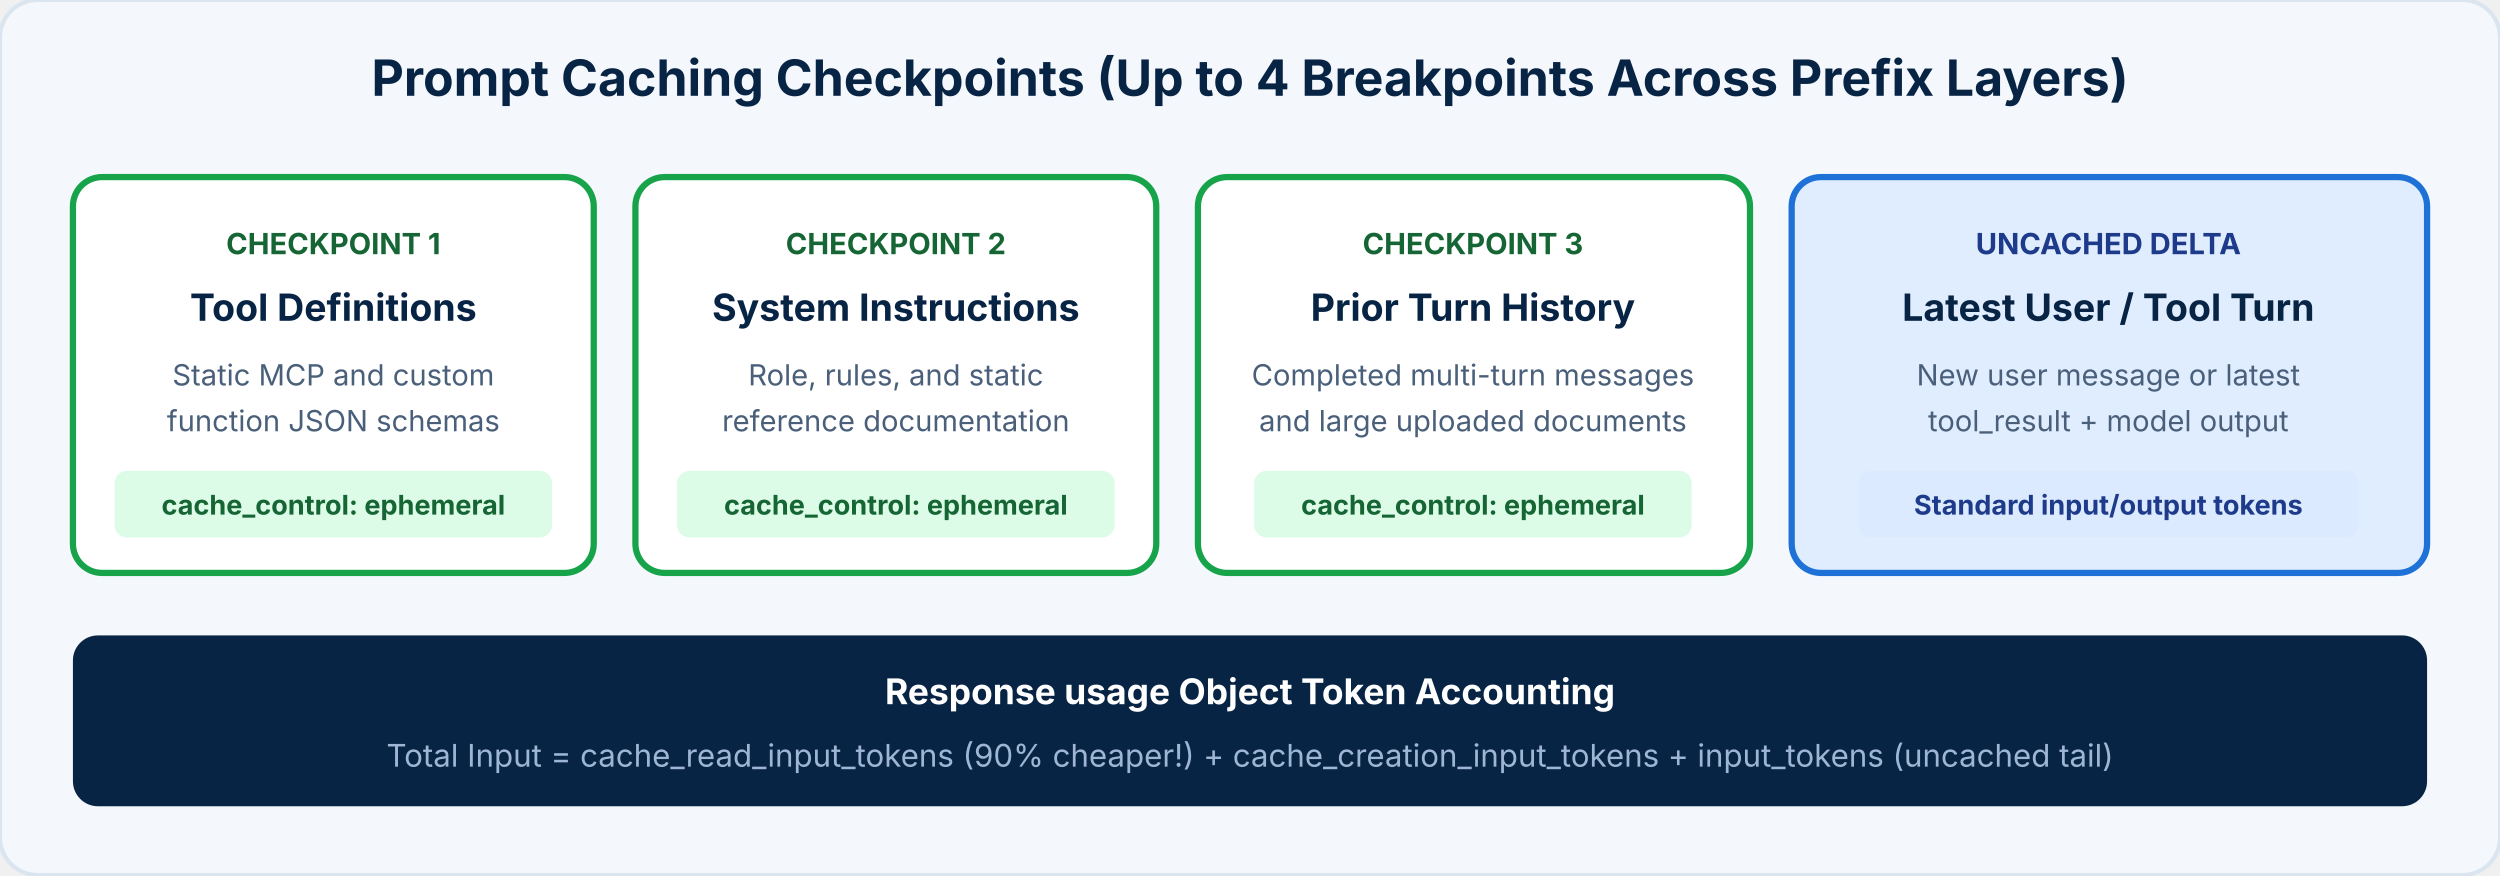
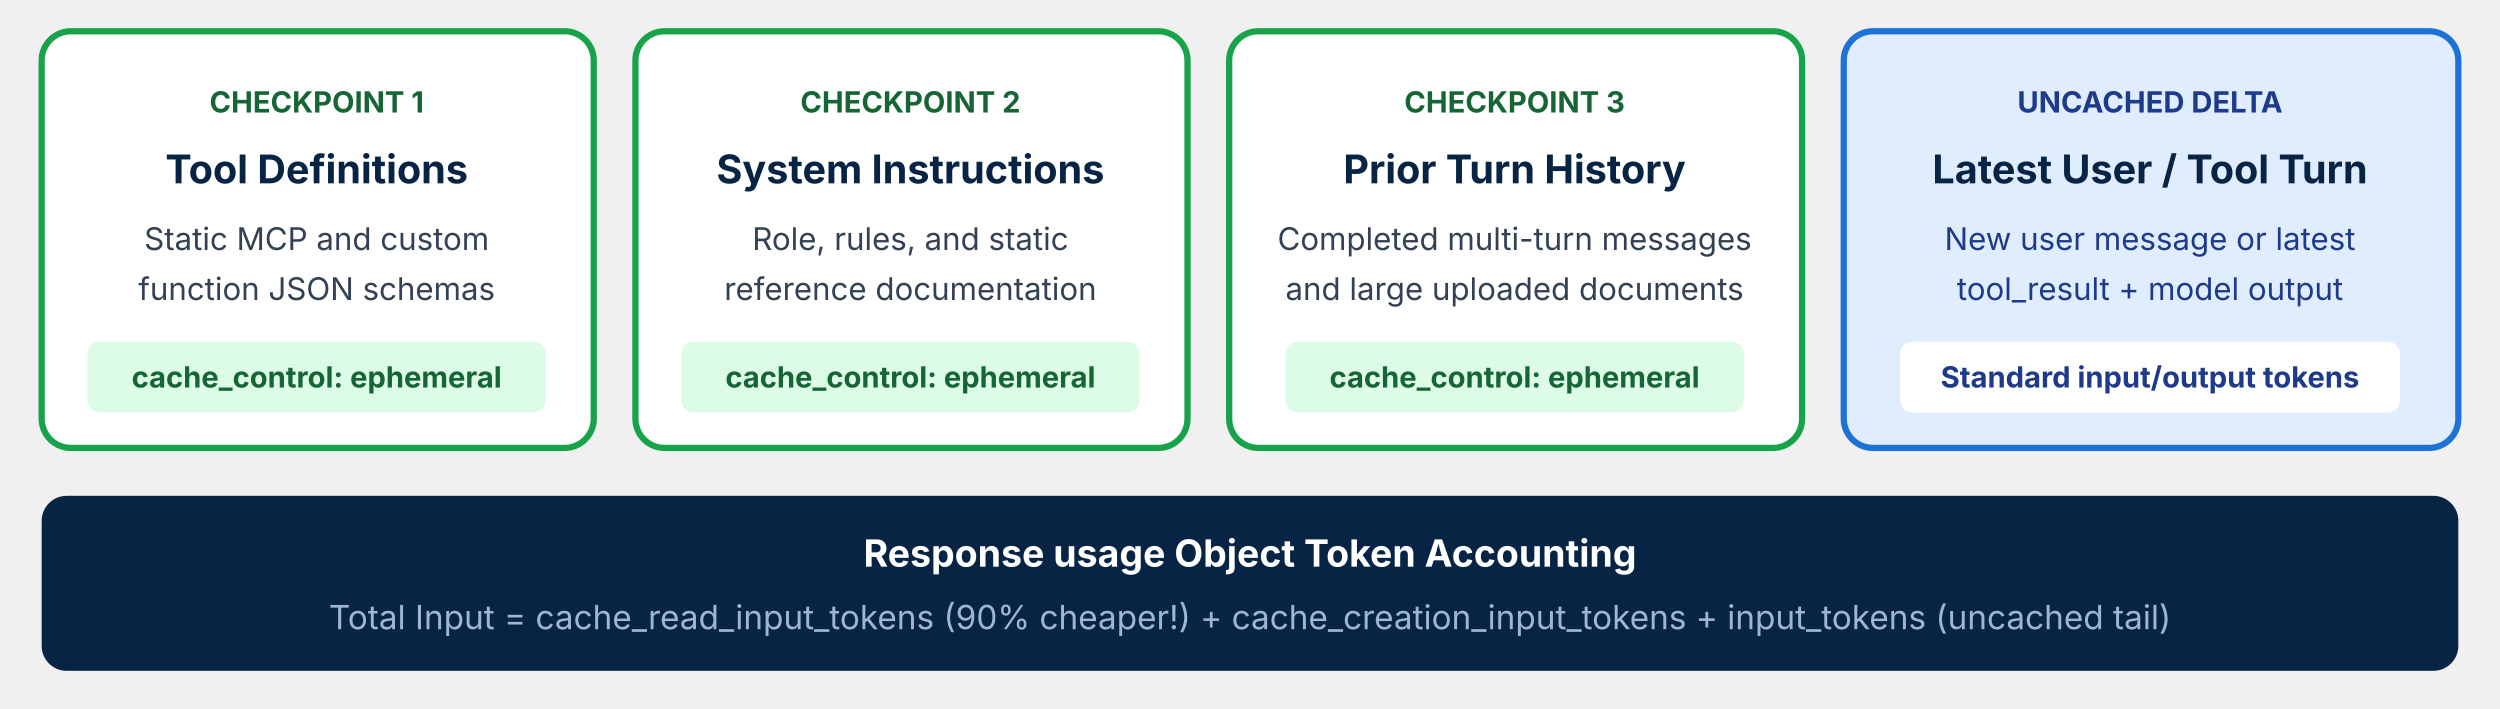
- <svg xmlns="http://www.w3.org/2000/svg" viewBox="0 0 1200 420" width="1200" height="420" role="img" aria-label="Prompt Caching Checkpoints and Token Accounting">
-   <rect width="1200" height="420" rx="18" fill="#f4f8fc" stroke="#dbe5f0" stroke-width="2" />
-   <text x="600" y="46" text-anchor="middle" fill="#082445" font-family="Inter, system-ui, sans-serif" font-size="24" font-weight="700">Prompt Caching Checkpoints (Up to 4 Breakpoints Across Prefix Layers)</text>
-   <rect x="35" y="85" width="250" height="190" rx="14" fill="#ffffff" stroke="#16a34a" stroke-width="3" />
-   <text x="160" y="122" text-anchor="middle" fill="#166534" font-family="Inter, system-ui, sans-serif" font-size="14" font-weight="700">CHECKPOINT 1</text>
-   <text x="160" y="154" text-anchor="middle" fill="#082445" font-family="Inter, system-ui, sans-serif" font-size="18" font-weight="700">Tool Definitions</text>
-   <text x="160" y="185" text-anchor="middle" fill="#495f7a" font-family="Inter, system-ui, sans-serif" font-size="14">Static MCP and custom</text>
-   <text x="160" y="207" text-anchor="middle" fill="#495f7a" font-family="Inter, system-ui, sans-serif" font-size="14">function JSON schemas</text>
-   <rect x="55" y="226" width="210" height="32" rx="6" fill="#dcfce7" />
-   <text x="160" y="247" text-anchor="middle" fill="#166534" font-family="Inter, system-ui, sans-serif" font-size="13" font-weight="700">cache_control: ephemeral</text>
-   <rect x="305" y="85" width="250" height="190" rx="14" fill="#ffffff" stroke="#16a34a" stroke-width="3" />
-   <text x="430" y="122" text-anchor="middle" fill="#166534" font-family="Inter, system-ui, sans-serif" font-size="14" font-weight="700">CHECKPOINT 2</text>
-   <text x="430" y="154" text-anchor="middle" fill="#082445" font-family="Inter, system-ui, sans-serif" font-size="18" font-weight="700">System Instructions</text>
-   <text x="430" y="185" text-anchor="middle" fill="#495f7a" font-family="Inter, system-ui, sans-serif" font-size="14">Role, rules, and static</text>
-   <text x="430" y="207" text-anchor="middle" fill="#495f7a" font-family="Inter, system-ui, sans-serif" font-size="14">reference documentation</text>
-   <rect x="325" y="226" width="210" height="32" rx="6" fill="#dcfce7" />
-   <text x="430" y="247" text-anchor="middle" fill="#166534" font-family="Inter, system-ui, sans-serif" font-size="13" font-weight="700">cache_control: ephemeral</text>
-   <rect x="575" y="85" width="265" height="190" rx="14" fill="#ffffff" stroke="#16a34a" stroke-width="3" />
-   <text x="707" y="122" text-anchor="middle" fill="#166534" font-family="Inter, system-ui, sans-serif" font-size="14" font-weight="700">CHECKPOINT 3</text>
-   <text x="707" y="154" text-anchor="middle" fill="#082445" font-family="Inter, system-ui, sans-serif" font-size="18" font-weight="700">Prior Turn History</text>
-   <text x="707" y="185" text-anchor="middle" fill="#495f7a" font-family="Inter, system-ui, sans-serif" font-size="14">Completed multi-turn messages</text>
-   <text x="707" y="207" text-anchor="middle" fill="#495f7a" font-family="Inter, system-ui, sans-serif" font-size="14">and large uploaded documents</text>
-   <rect x="602" y="226" width="210" height="32" rx="6" fill="#dcfce7" />
-   <text x="707" y="247" text-anchor="middle" fill="#166534" font-family="Inter, system-ui, sans-serif" font-size="13" font-weight="700">cache_control: ephemeral</text>
-   <rect x="860" y="85" width="305" height="190" rx="14" fill="#e0edff" stroke="#1e71d6" stroke-width="3" />
-   <text x="1012" y="122" text-anchor="middle" fill="#1e3a8a" font-family="Inter, system-ui, sans-serif" font-size="14" font-weight="700">UNCACHED DELTA</text>
-   <text x="1012" y="154" text-anchor="middle" fill="#082445" font-family="Inter, system-ui, sans-serif" font-size="18" font-weight="700">Latest User / Tool Turn</text>
-   <text x="1012" y="185" text-anchor="middle" fill="#495f7a" font-family="Inter, system-ui, sans-serif" font-size="14">New user message or latest</text>
-   <text x="1012" y="207" text-anchor="middle" fill="#495f7a" font-family="Inter, system-ui, sans-serif" font-size="14">tool_result + model output</text>
-   <rect x="892" y="226" width="240" height="32" rx="6" fill="#dbeafe" />
-   <text x="1012" y="247" text-anchor="middle" fill="#1e3a8a" font-family="Inter, system-ui, sans-serif" font-size="13" font-weight="700">Standard input/output tokens</text>
-   <rect x="35" y="305" width="1130" height="82" rx="12" fill="#082445" />
-   <text x="600" y="338" text-anchor="middle" fill="#ffffff" font-family="Inter, system-ui, sans-serif" font-size="17" font-weight="700">Response usage Object Token Accounting</text>
-   <text x="600" y="368" text-anchor="middle" fill="#9eb6d4" font-family="Inter, system-ui, sans-serif" font-size="15">Total Input = cache_read_input_tokens (90% cheaper!) + cache_creation_input_tokens + input_tokens (uncached tail)</text>
+ <svg xmlns="http://www.w3.org/2000/svg" viewBox="0 0 1200 340" width="1200" height="340" role="img" aria-label="Prompt Caching Checkpoints and Token Accounting">
+   <rect x="20" y="15" width="265" height="200" rx="14" fill="#ffffff" stroke="#16a34a" stroke-width="3" />
+   <text x="152" y="54" text-anchor="middle" fill="#166534" font-family="Inter, system-ui, sans-serif" font-size="14" font-weight="700">CHECKPOINT 1</text>
+   <text x="152" y="88" text-anchor="middle" fill="#082445" font-family="Inter, system-ui, sans-serif" font-size="19" font-weight="700">Tool Definitions</text>
+   <text x="152" y="120" text-anchor="middle" fill="#334155" font-family="Inter, system-ui, sans-serif" font-size="15">Static MCP and custom</text>
+   <text x="152" y="144" text-anchor="middle" fill="#334155" font-family="Inter, system-ui, sans-serif" font-size="15">function JSON schemas</text>
+   <rect x="42" y="164" width="220" height="34" rx="6" fill="#dcfce7" />
+   <text x="152" y="186" text-anchor="middle" fill="#166534" font-family="Inter, system-ui, sans-serif" font-size="14" font-weight="700">cache_control: ephemeral</text>
+   <rect x="305" y="15" width="265" height="200" rx="14" fill="#ffffff" stroke="#16a34a" stroke-width="3" />
+   <text x="437" y="54" text-anchor="middle" fill="#166534" font-family="Inter, system-ui, sans-serif" font-size="14" font-weight="700">CHECKPOINT 2</text>
+   <text x="437" y="88" text-anchor="middle" fill="#082445" font-family="Inter, system-ui, sans-serif" font-size="19" font-weight="700">System Instructions</text>
+   <text x="437" y="120" text-anchor="middle" fill="#334155" font-family="Inter, system-ui, sans-serif" font-size="15">Role, rules, and static</text>
+   <text x="437" y="144" text-anchor="middle" fill="#334155" font-family="Inter, system-ui, sans-serif" font-size="15">reference documentation</text>
+   <rect x="327" y="164" width="220" height="34" rx="6" fill="#dcfce7" />
+   <text x="437" y="186" text-anchor="middle" fill="#166534" font-family="Inter, system-ui, sans-serif" font-size="14" font-weight="700">cache_control: ephemeral</text>
+   <rect x="590" y="15" width="275" height="200" rx="14" fill="#ffffff" stroke="#16a34a" stroke-width="3" />
+   <text x="727" y="54" text-anchor="middle" fill="#166534" font-family="Inter, system-ui, sans-serif" font-size="14" font-weight="700">CHECKPOINT 3</text>
+   <text x="727" y="88" text-anchor="middle" fill="#082445" font-family="Inter, system-ui, sans-serif" font-size="19" font-weight="700">Prior Turn History</text>
+   <text x="727" y="120" text-anchor="middle" fill="#334155" font-family="Inter, system-ui, sans-serif" font-size="15">Completed multi-turn messages</text>
+   <text x="727" y="144" text-anchor="middle" fill="#334155" font-family="Inter, system-ui, sans-serif" font-size="15">and large uploaded documents</text>
+   <rect x="617" y="164" width="220" height="34" rx="6" fill="#dcfce7" />
+   <text x="727" y="186" text-anchor="middle" fill="#166534" font-family="Inter, system-ui, sans-serif" font-size="14" font-weight="700">cache_control: ephemeral</text>
+   <rect x="885" y="15" width="295" height="200" rx="14" fill="#e0edff" stroke="#1e71d6" stroke-width="3" />
+   <text x="1032" y="54" text-anchor="middle" fill="#1e3a8a" font-family="Inter, system-ui, sans-serif" font-size="14" font-weight="700">UNCACHED DELTA</text>
+   <text x="1032" y="88" text-anchor="middle" fill="#082445" font-family="Inter, system-ui, sans-serif" font-size="19" font-weight="700">Latest User / Tool Turn</text>
+   <text x="1032" y="120" text-anchor="middle" fill="#1e3a8a" font-family="Inter, system-ui, sans-serif" font-size="15">New user message or latest</text>
+   <text x="1032" y="144" text-anchor="middle" fill="#1e3a8a" font-family="Inter, system-ui, sans-serif" font-size="15">tool_result + model output</text>
+   <rect x="912" y="164" width="240" height="34" rx="6" fill="#ffffff" />
+   <text x="1032" y="186" text-anchor="middle" fill="#1e3a8a" font-family="Inter, system-ui, sans-serif" font-size="14" font-weight="700">Standard input/output tokens</text>
+   <rect x="20" y="238" width="1160" height="84" rx="12" fill="#082445" />
+   <text x="600" y="272" text-anchor="middle" fill="#ffffff" font-family="Inter, system-ui, sans-serif" font-size="18" font-weight="700">Response usage Object Token Accounting</text>
+   <text x="600" y="302" text-anchor="middle" fill="#9eb6d4" font-family="Inter, system-ui, sans-serif" font-size="16">Total Input = cache_read_input_tokens (90% cheaper!) + cache_creation_input_tokens + input_tokens (uncached tail)</text>
</svg>
